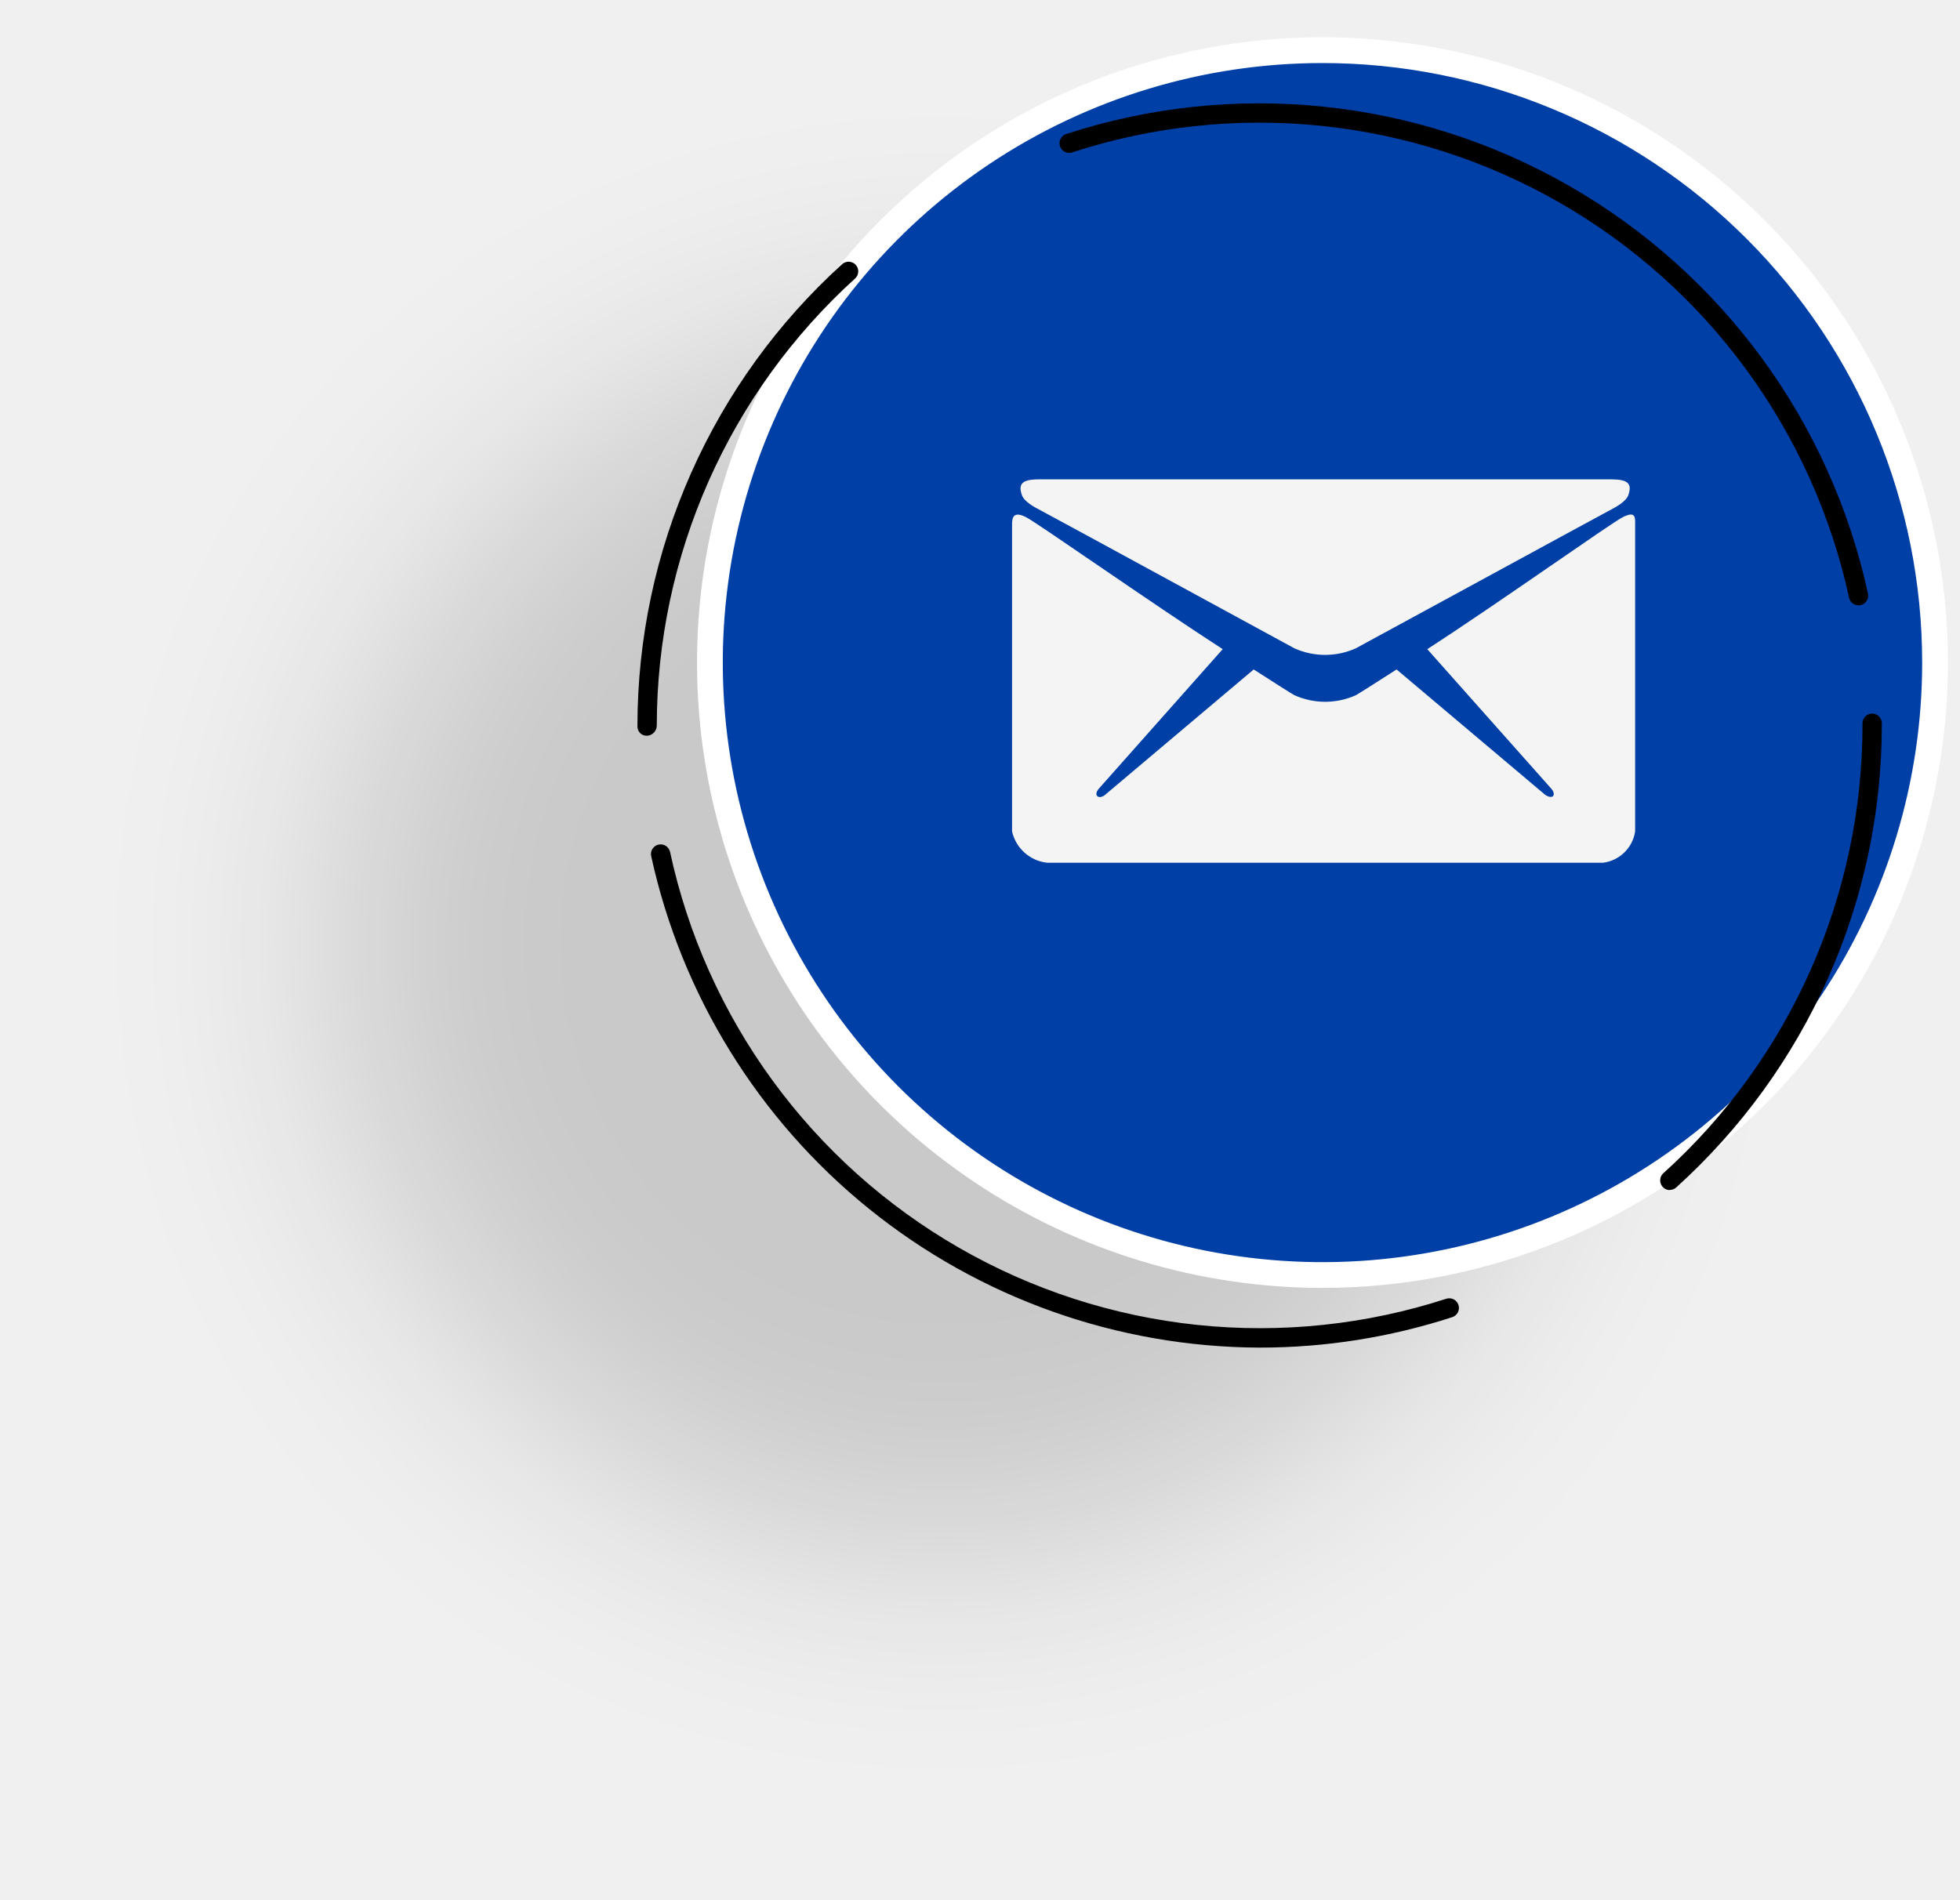
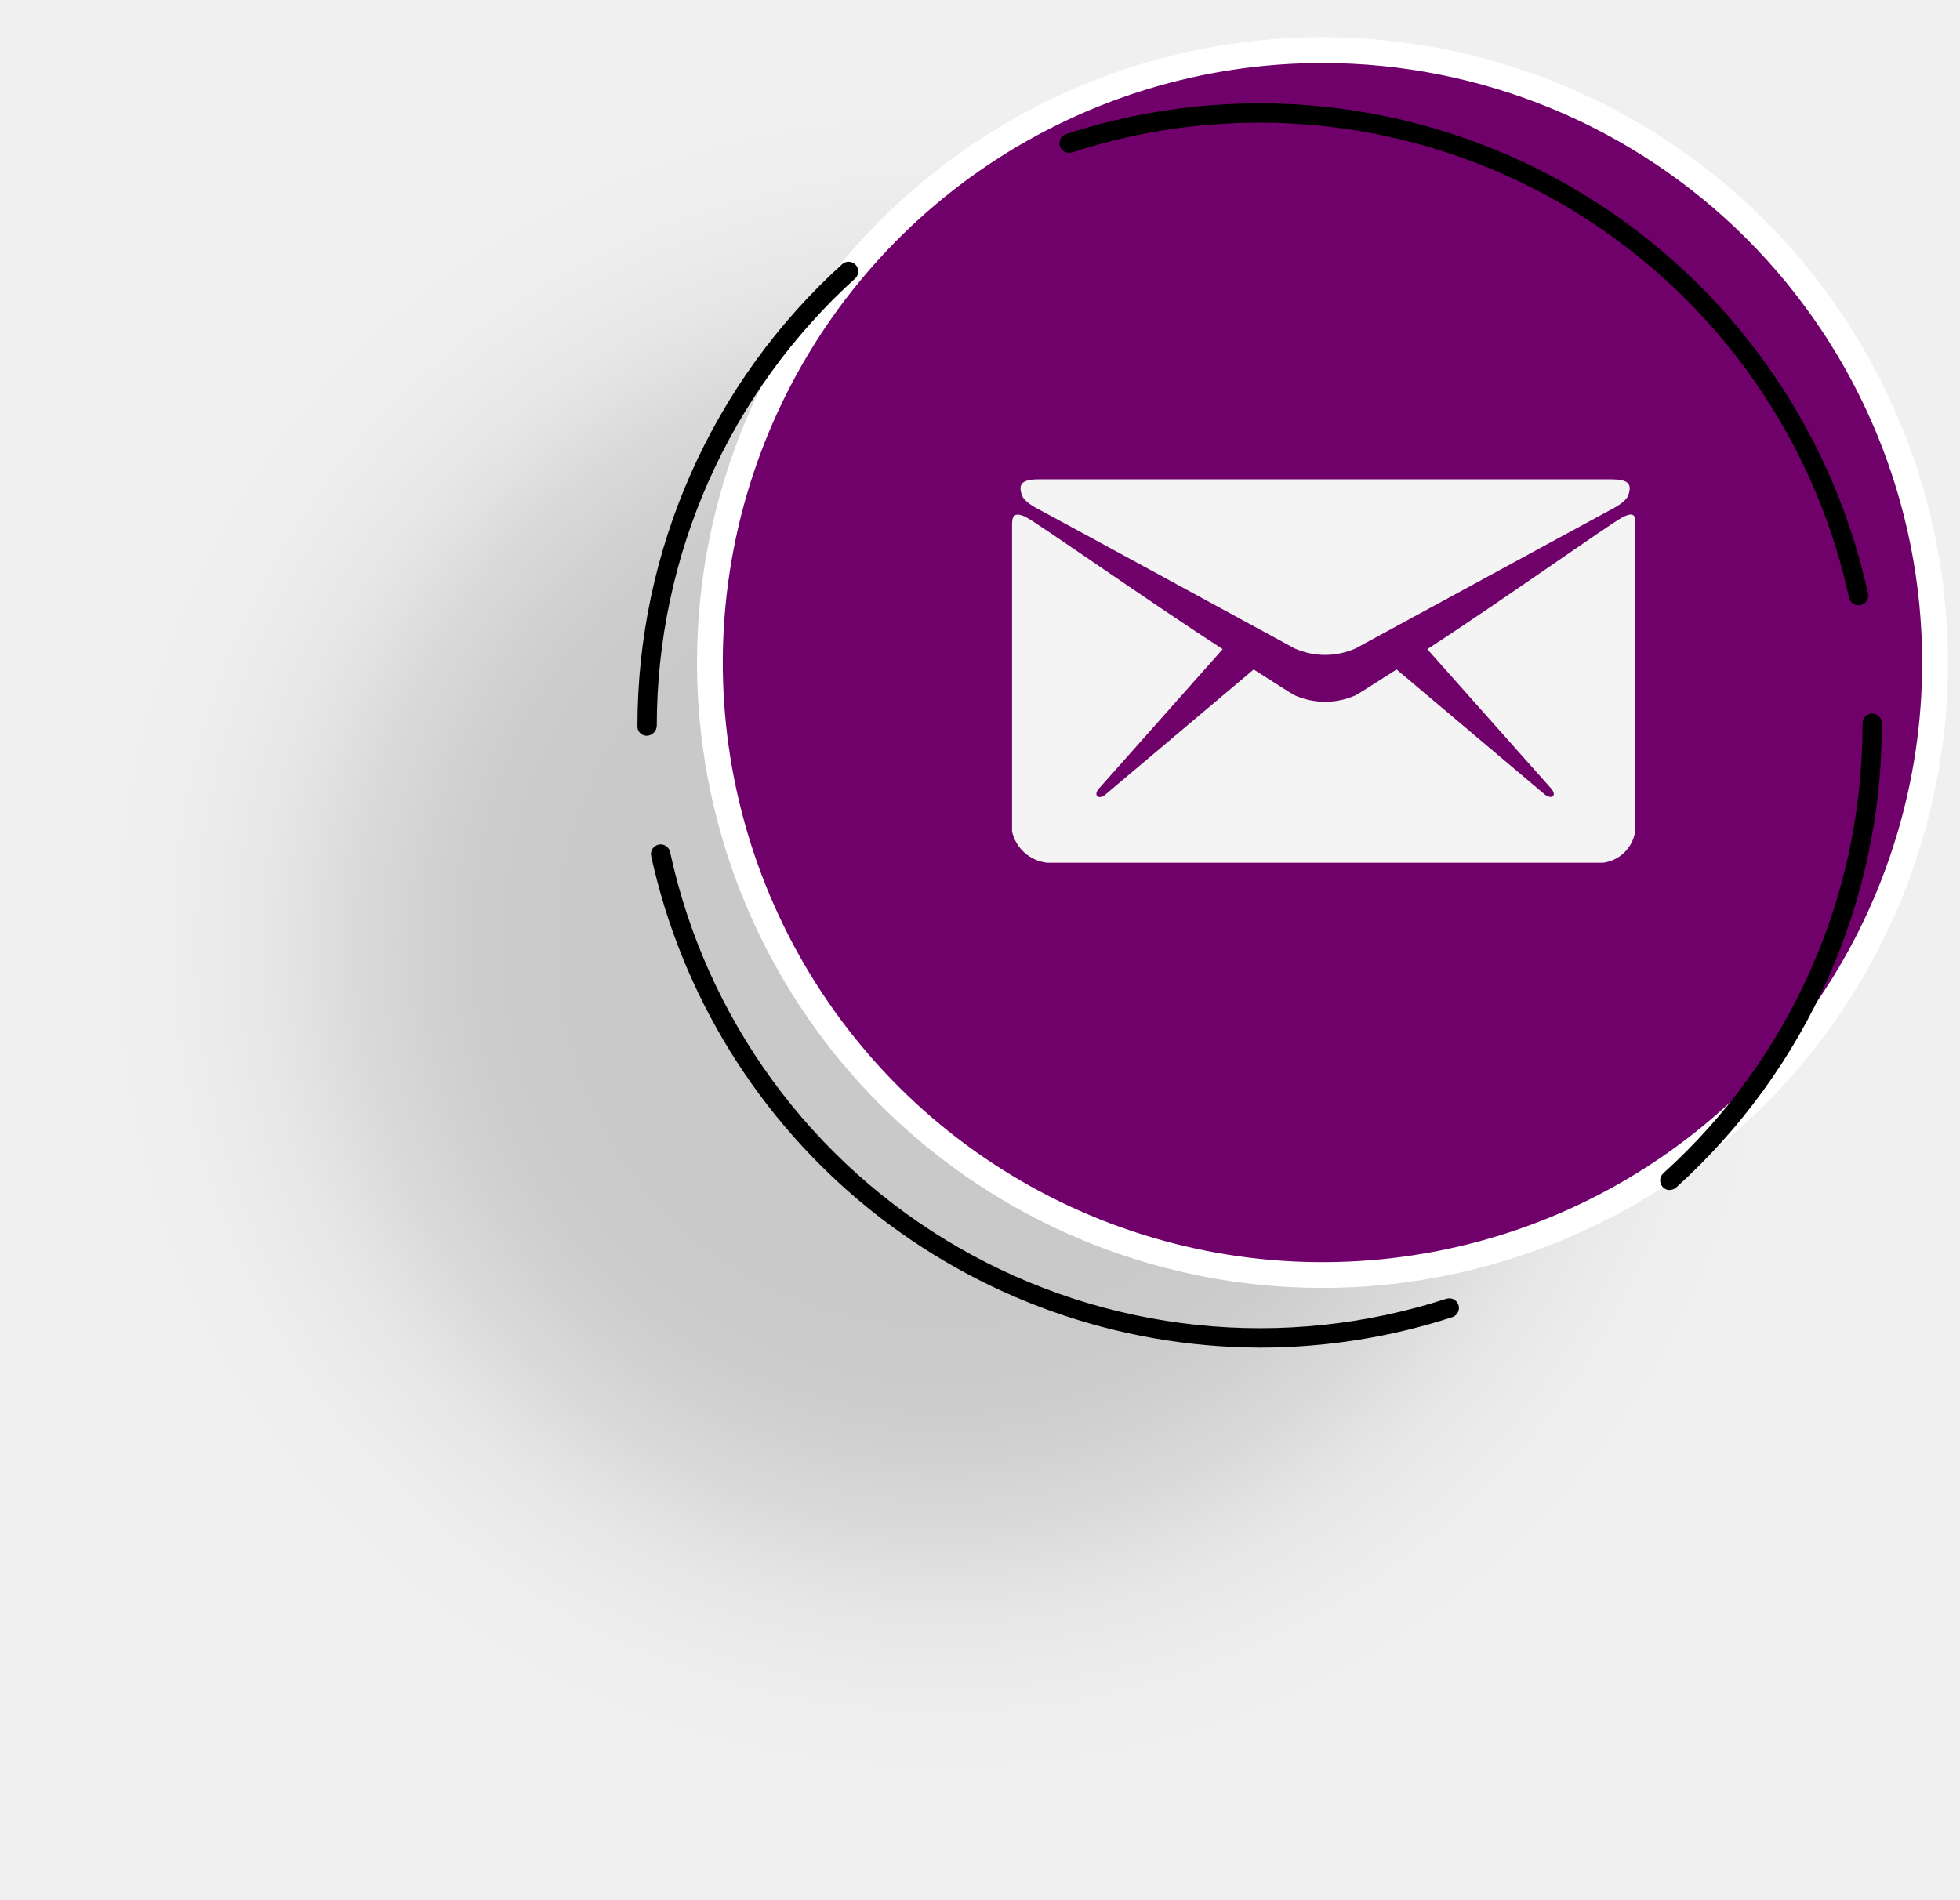
<svg xmlns="http://www.w3.org/2000/svg" width="98" height="95" viewBox="0 0 98 95" fill="none">
  <g clip-path="url(#clip0_168_428)">
    <g filter="url(#filter0_d_168_428)">
-       <path d="M66.129 63.759C83.044 63.759 96.757 50.046 96.757 33.131C96.757 16.216 83.044 2.503 66.129 2.503C49.214 2.503 35.501 16.216 35.501 33.131C35.501 50.046 49.214 63.759 66.129 63.759Z" fill="#003FA6" />
+       <path d="M66.129 63.759C83.044 63.759 96.757 50.046 96.757 33.131C96.757 16.216 83.044 2.503 66.129 2.503C49.214 2.503 35.501 16.216 35.501 33.131C35.501 50.046 49.214 63.759 66.129 63.759Z" fill="#70016A" />
    </g>
    <path d="M66.124 64.409C59.939 64.409 53.893 62.575 48.75 59.139C43.607 55.702 39.599 50.818 37.232 45.104C34.865 39.389 34.245 33.101 35.452 27.035C36.659 20.969 39.637 15.396 44.011 11.023C48.384 6.649 53.957 3.671 60.023 2.464C66.089 1.257 72.377 1.877 78.092 4.244C83.806 6.611 88.69 10.619 92.127 15.762C95.563 20.904 97.397 26.951 97.397 33.136C97.397 41.43 94.102 49.385 88.237 55.249C82.373 61.114 74.418 64.409 66.124 64.409ZM66.124 3.153C60.194 3.153 54.397 4.912 49.466 8.206C44.535 11.501 40.692 16.184 38.422 21.663C36.153 27.142 35.559 33.17 36.716 38.987C37.873 44.803 40.729 50.146 44.922 54.339C49.115 58.532 54.458 61.388 60.275 62.545C66.091 63.702 72.12 63.108 77.599 60.839C83.077 58.569 87.76 54.726 91.055 49.795C94.35 44.864 96.108 39.067 96.108 33.137C96.108 25.185 92.949 17.558 87.326 11.935C81.703 6.312 74.076 3.153 66.124 3.153Z" fill="white" />
-     <path d="M62.984 67.395C55.872 67.371 48.981 64.921 43.449 60.452C37.918 55.982 34.076 49.759 32.558 42.811C32.545 42.749 32.544 42.685 32.556 42.622C32.567 42.56 32.591 42.501 32.626 42.447C32.66 42.394 32.705 42.348 32.758 42.312C32.81 42.276 32.869 42.251 32.931 42.238C32.993 42.225 33.057 42.224 33.12 42.236C33.182 42.247 33.242 42.271 33.295 42.306C33.348 42.34 33.394 42.385 33.43 42.438C33.466 42.49 33.491 42.549 33.504 42.611C34.394 46.737 36.14 50.63 38.629 54.04C41.118 57.449 44.294 60.298 47.953 62.403C51.611 64.508 55.671 65.822 59.869 66.261C64.067 66.699 68.311 66.252 72.325 64.948C72.446 64.912 72.576 64.925 72.688 64.983C72.8 65.042 72.884 65.142 72.923 65.262C72.963 65.382 72.953 65.512 72.897 65.626C72.842 65.739 72.744 65.826 72.625 65.868C69.512 66.881 66.258 67.397 62.984 67.395ZM83.491 59.517C83.394 59.517 83.298 59.487 83.218 59.431C83.138 59.376 83.076 59.298 83.041 59.207C83.006 59.116 82.999 59.016 83.022 58.921C83.044 58.827 83.095 58.741 83.167 58.675C86.301 55.845 88.806 52.389 90.521 48.531C92.236 44.672 93.123 40.497 93.125 36.275V36.148C93.131 36.024 93.184 35.906 93.274 35.82C93.364 35.734 93.484 35.686 93.609 35.686C93.733 35.686 93.853 35.734 93.943 35.82C94.033 35.906 94.086 36.024 94.092 36.148V36.275C94.088 40.632 93.172 44.939 91.401 48.92C89.63 52.9 87.045 56.465 83.811 59.385C83.723 59.465 83.609 59.509 83.49 59.509L83.491 59.517ZM32.355 36.795C32.293 36.798 32.232 36.789 32.173 36.768C32.115 36.747 32.062 36.714 32.017 36.672C31.972 36.63 31.936 36.579 31.911 36.522C31.886 36.466 31.873 36.405 31.872 36.343V36.279C31.876 31.933 32.789 27.637 34.551 23.665C36.313 19.692 38.886 16.132 42.105 13.213C42.2 13.127 42.325 13.082 42.453 13.088C42.581 13.095 42.702 13.152 42.788 13.246C42.874 13.341 42.919 13.467 42.912 13.595C42.906 13.723 42.849 13.843 42.754 13.929C39.635 16.758 37.142 20.207 35.434 24.056C33.727 27.905 32.843 32.068 32.839 36.279C32.84 36.411 32.791 36.538 32.7 36.634C32.61 36.73 32.487 36.788 32.355 36.795ZM92.925 30.273C92.815 30.273 92.708 30.235 92.622 30.166C92.536 30.096 92.476 30 92.453 29.892C91.555 25.767 89.801 21.877 87.306 18.472C84.81 15.067 81.628 12.224 77.965 10.126C74.302 8.028 70.239 6.721 66.04 6.291C61.84 5.861 57.597 6.317 53.585 7.629C53.465 7.661 53.338 7.647 53.228 7.588C53.119 7.529 53.037 7.43 52.999 7.312C52.96 7.194 52.968 7.066 53.022 6.954C53.075 6.842 53.169 6.755 53.285 6.71C57.426 5.356 61.805 4.886 66.139 5.33C70.474 5.774 74.666 7.122 78.447 9.288C82.228 11.453 85.512 14.388 88.088 17.902C90.663 21.416 92.473 25.431 93.4 29.688C93.427 29.813 93.403 29.944 93.333 30.052C93.264 30.159 93.154 30.235 93.029 30.262C92.995 30.27 92.96 30.273 92.925 30.273Z" fill="black" />
-     <path d="M52.028 25.523C52.852 25.957 64.293 32.195 64.72 32.423C65.203 32.64 65.726 32.752 66.255 32.752C66.784 32.752 67.307 32.64 67.79 32.423C68.217 32.198 79.658 25.961 80.482 25.523C80.789 25.366 81.306 25.081 81.418 24.759C81.613 24.19 81.403 23.973 80.572 23.973H51.94C51.109 23.973 50.899 24.198 51.094 24.759C51.206 25.089 51.723 25.366 52.028 25.523Z" fill="#F4F4F4" />
-     <path d="M81.136 25.865C80.522 26.179 75.011 30.103 71.364 32.465L77.519 39.391C77.669 39.541 77.736 39.72 77.654 39.81C77.572 39.9 77.369 39.847 77.212 39.71L69.829 33.48C68.713 34.199 67.929 34.693 67.792 34.768C67.309 34.985 66.786 35.097 66.257 35.097C65.728 35.097 65.205 34.985 64.722 34.768C64.58 34.693 63.801 34.199 62.685 33.48L55.302 39.71C55.152 39.86 54.95 39.91 54.86 39.81C54.77 39.71 54.838 39.54 54.987 39.391L61.135 32.465C57.488 30.106 51.917 26.183 51.303 25.865C50.644 25.528 50.603 25.925 50.603 26.232V41.582C50.696 41.994 50.916 42.367 51.232 42.647C51.547 42.928 51.943 43.103 52.363 43.147H80.147C80.549 43.097 80.924 42.918 81.215 42.635C81.506 42.353 81.696 41.983 81.757 41.582V26.232C81.757 25.913 81.807 25.523 81.136 25.865Z" fill="#F4F4F4" />
+     <path d="M62.984 67.395C55.872 67.371 48.981 64.921 43.449 60.452C37.918 55.982 34.076 49.759 32.558 42.811C32.545 42.749 32.544 42.685 32.556 42.623C32.567 42.56 32.591 42.501 32.626 42.447C32.66 42.394 32.705 42.348 32.758 42.312C32.81 42.276 32.869 42.251 32.931 42.238C32.993 42.225 33.057 42.224 33.12 42.236C33.182 42.248 33.242 42.271 33.295 42.306C33.348 42.341 33.394 42.385 33.43 42.438C33.466 42.49 33.491 42.549 33.504 42.611C34.394 46.737 36.14 50.63 38.629 54.04C41.118 57.449 44.294 60.298 47.953 62.403C51.611 64.508 55.671 65.822 59.869 66.261C64.067 66.699 68.311 66.252 72.325 64.948C72.446 64.912 72.576 64.925 72.688 64.983C72.8 65.042 72.884 65.142 72.923 65.262C72.963 65.382 72.953 65.513 72.897 65.626C72.842 65.739 72.744 65.826 72.625 65.868C69.512 66.881 66.258 67.397 62.984 67.395ZM83.491 59.517C83.394 59.517 83.298 59.487 83.218 59.432C83.138 59.376 83.076 59.298 83.041 59.207C83.006 59.116 82.999 59.017 83.022 58.922C83.044 58.827 83.095 58.741 83.167 58.675C86.301 55.845 88.806 52.389 90.521 48.531C92.236 44.673 93.123 40.498 93.125 36.275V36.148C93.131 36.024 93.184 35.906 93.274 35.82C93.364 35.734 93.484 35.686 93.609 35.686C93.733 35.686 93.853 35.734 93.943 35.82C94.033 35.906 94.086 36.024 94.092 36.148V36.275C94.088 40.632 93.172 44.939 91.401 48.92C89.63 52.9 87.045 56.465 83.811 59.385C83.723 59.465 83.609 59.509 83.49 59.509L83.491 59.517ZM32.355 36.795C32.293 36.798 32.232 36.789 32.173 36.768C32.115 36.747 32.062 36.715 32.017 36.672C31.972 36.63 31.936 36.579 31.911 36.523C31.886 36.466 31.873 36.405 31.872 36.343V36.279C31.876 31.934 32.789 27.637 34.551 23.665C36.313 19.693 38.886 16.133 42.105 13.213C42.2 13.127 42.325 13.082 42.453 13.088C42.581 13.095 42.702 13.152 42.788 13.247C42.874 13.342 42.919 13.467 42.912 13.595C42.906 13.723 42.849 13.843 42.754 13.929C39.635 16.758 37.142 20.207 35.434 24.056C33.727 27.905 32.843 32.069 32.839 36.279C32.84 36.411 32.791 36.538 32.7 36.634C32.61 36.73 32.487 36.788 32.355 36.795ZM92.925 30.273C92.815 30.273 92.708 30.235 92.622 30.166C92.536 30.097 92.476 30 92.453 29.892C91.555 25.767 89.801 21.877 87.306 18.472C84.81 15.068 81.628 12.224 77.965 10.126C74.302 8.028 70.239 6.722 66.04 6.291C61.84 5.861 57.597 6.317 53.585 7.629C53.465 7.662 53.338 7.647 53.228 7.588C53.119 7.529 53.037 7.43 52.999 7.312C52.96 7.194 52.968 7.066 53.022 6.954C53.075 6.842 53.169 6.755 53.285 6.71C57.426 5.356 61.805 4.886 66.139 5.33C70.474 5.774 74.666 7.122 78.447 9.288C82.228 11.453 85.512 14.388 88.088 17.902C90.663 21.416 92.473 25.431 93.4 29.688C93.427 29.813 93.403 29.944 93.333 30.052C93.264 30.159 93.154 30.235 93.029 30.262C92.995 30.27 92.96 30.273 92.925 30.273Z" fill="black" />
+     <path d="M52.028 25.523C52.852 25.957 64.293 32.195 64.72 32.423C65.203 32.64 65.726 32.753 66.255 32.753C66.784 32.753 67.307 32.64 67.79 32.423C68.217 32.198 79.658 25.961 80.482 25.523C80.789 25.366 81.306 25.081 81.418 24.759C81.613 24.19 81.403 23.973 80.572 23.973H51.94C51.109 23.973 50.899 24.198 51.094 24.759C51.206 25.089 51.723 25.366 52.028 25.523Z" fill="#F4F4F4" />
+     <path d="M81.136 25.865C80.522 26.179 75.011 30.103 71.364 32.465L77.519 39.391C77.669 39.541 77.736 39.72 77.654 39.81C77.572 39.9 77.369 39.847 77.212 39.71L69.829 33.48C68.713 34.199 67.929 34.693 67.792 34.768C67.309 34.985 66.786 35.098 66.257 35.098C65.728 35.098 65.205 34.985 64.722 34.768C64.58 34.693 63.801 34.199 62.685 33.48L55.302 39.71C55.152 39.86 54.95 39.91 54.86 39.81C54.77 39.71 54.838 39.54 54.987 39.391L61.135 32.465C57.488 30.106 51.917 26.183 51.303 25.865C50.644 25.528 50.603 25.925 50.603 26.232V41.582C50.696 41.994 50.916 42.367 51.232 42.647C51.547 42.928 51.943 43.103 52.363 43.147H80.147C80.549 43.097 80.924 42.918 81.215 42.635C81.506 42.353 81.696 41.983 81.757 41.582V26.232C81.757 25.913 81.807 25.523 81.136 25.865Z" fill="#F4F4F4" />
  </g>
  <defs>
    <filter id="filter0_d_168_428" x="5.501" y="2.503" width="91.256" height="86.256" filterUnits="userSpaceOnUse" color-interpolation-filters="sRGB">
      <feFlood flood-opacity="0" result="BackgroundImageFix" />
      <feColorMatrix in="SourceAlpha" type="matrix" values="0 0 0 0 0 0 0 0 0 0 0 0 0 0 0 0 0 0 127 0" result="hardAlpha" />
      <feOffset dx="-19" dy="14" />
      <feGaussianBlur stdDeviation="5.5" />
      <feColorMatrix type="matrix" values="0 0 0 0 0 0 0 0 0 0 0 0 0 0 0 0 0 0 0.161 0" />
      <feBlend mode="normal" in2="BackgroundImageFix" result="effect1_dropShadow_168_428" />
      <feBlend mode="normal" in="SourceGraphic" in2="effect1_dropShadow_168_428" result="shape" />
    </filter>
    <clipPath id="clip0_168_428">
      <rect width="97.398" height="94.256" fill="white" />
    </clipPath>
  </defs>
</svg>
